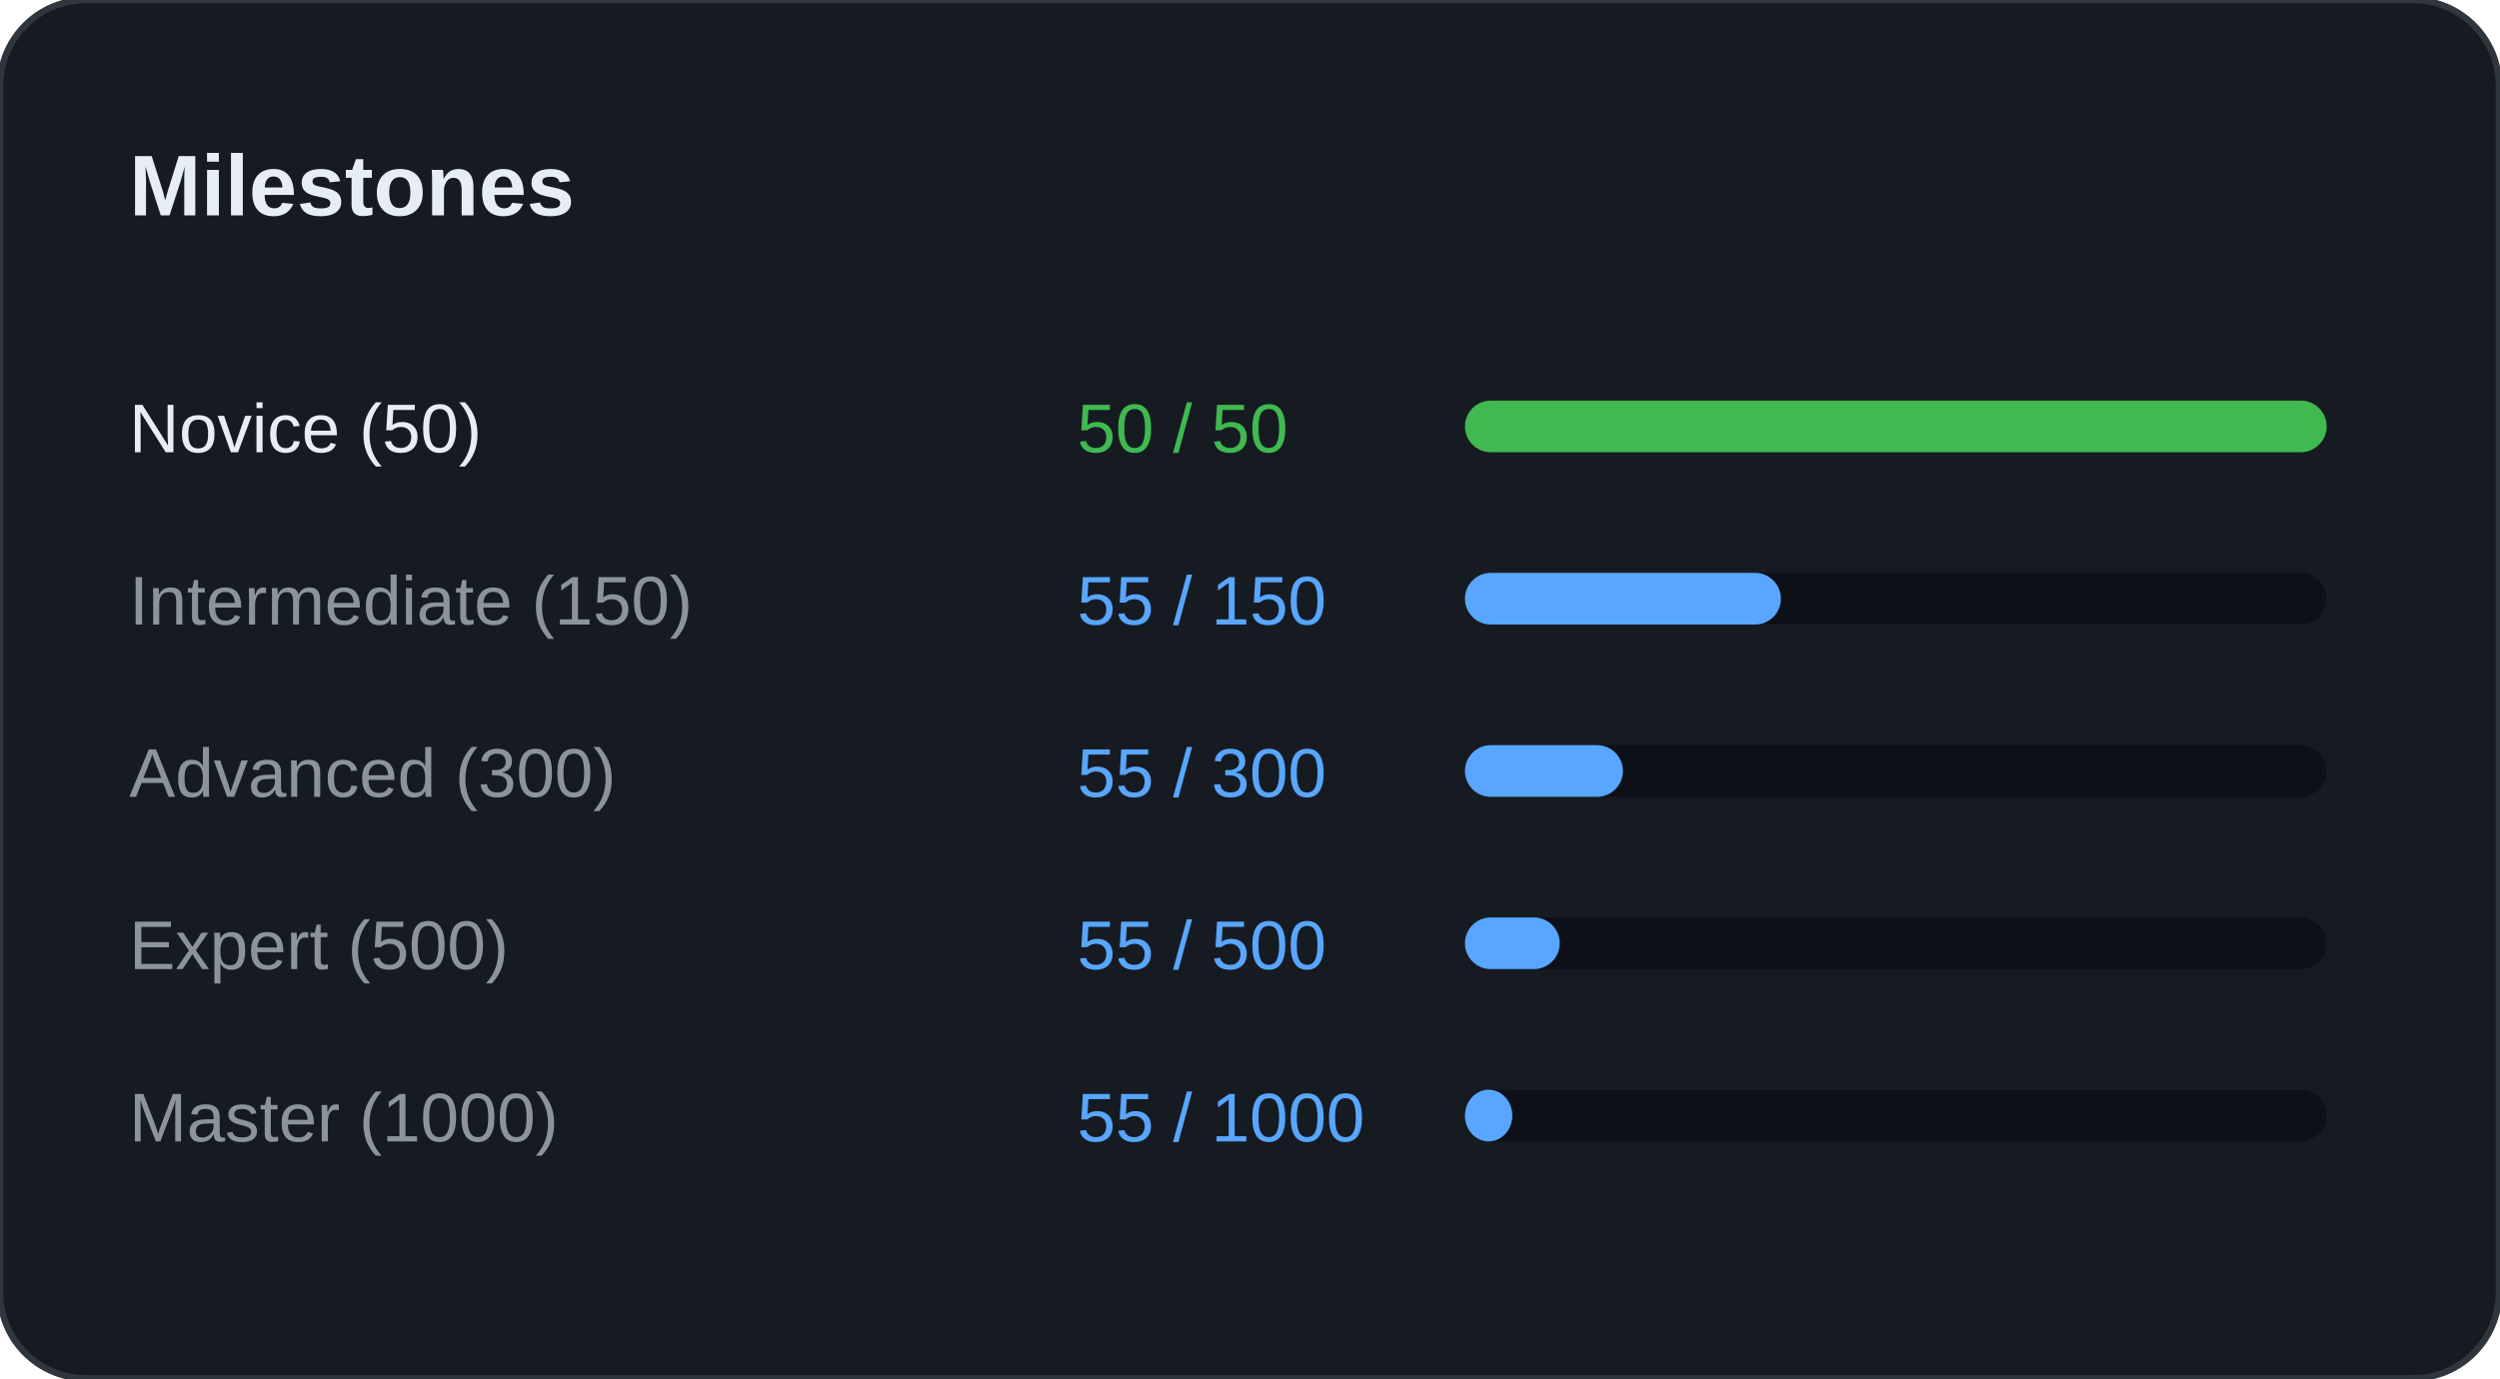
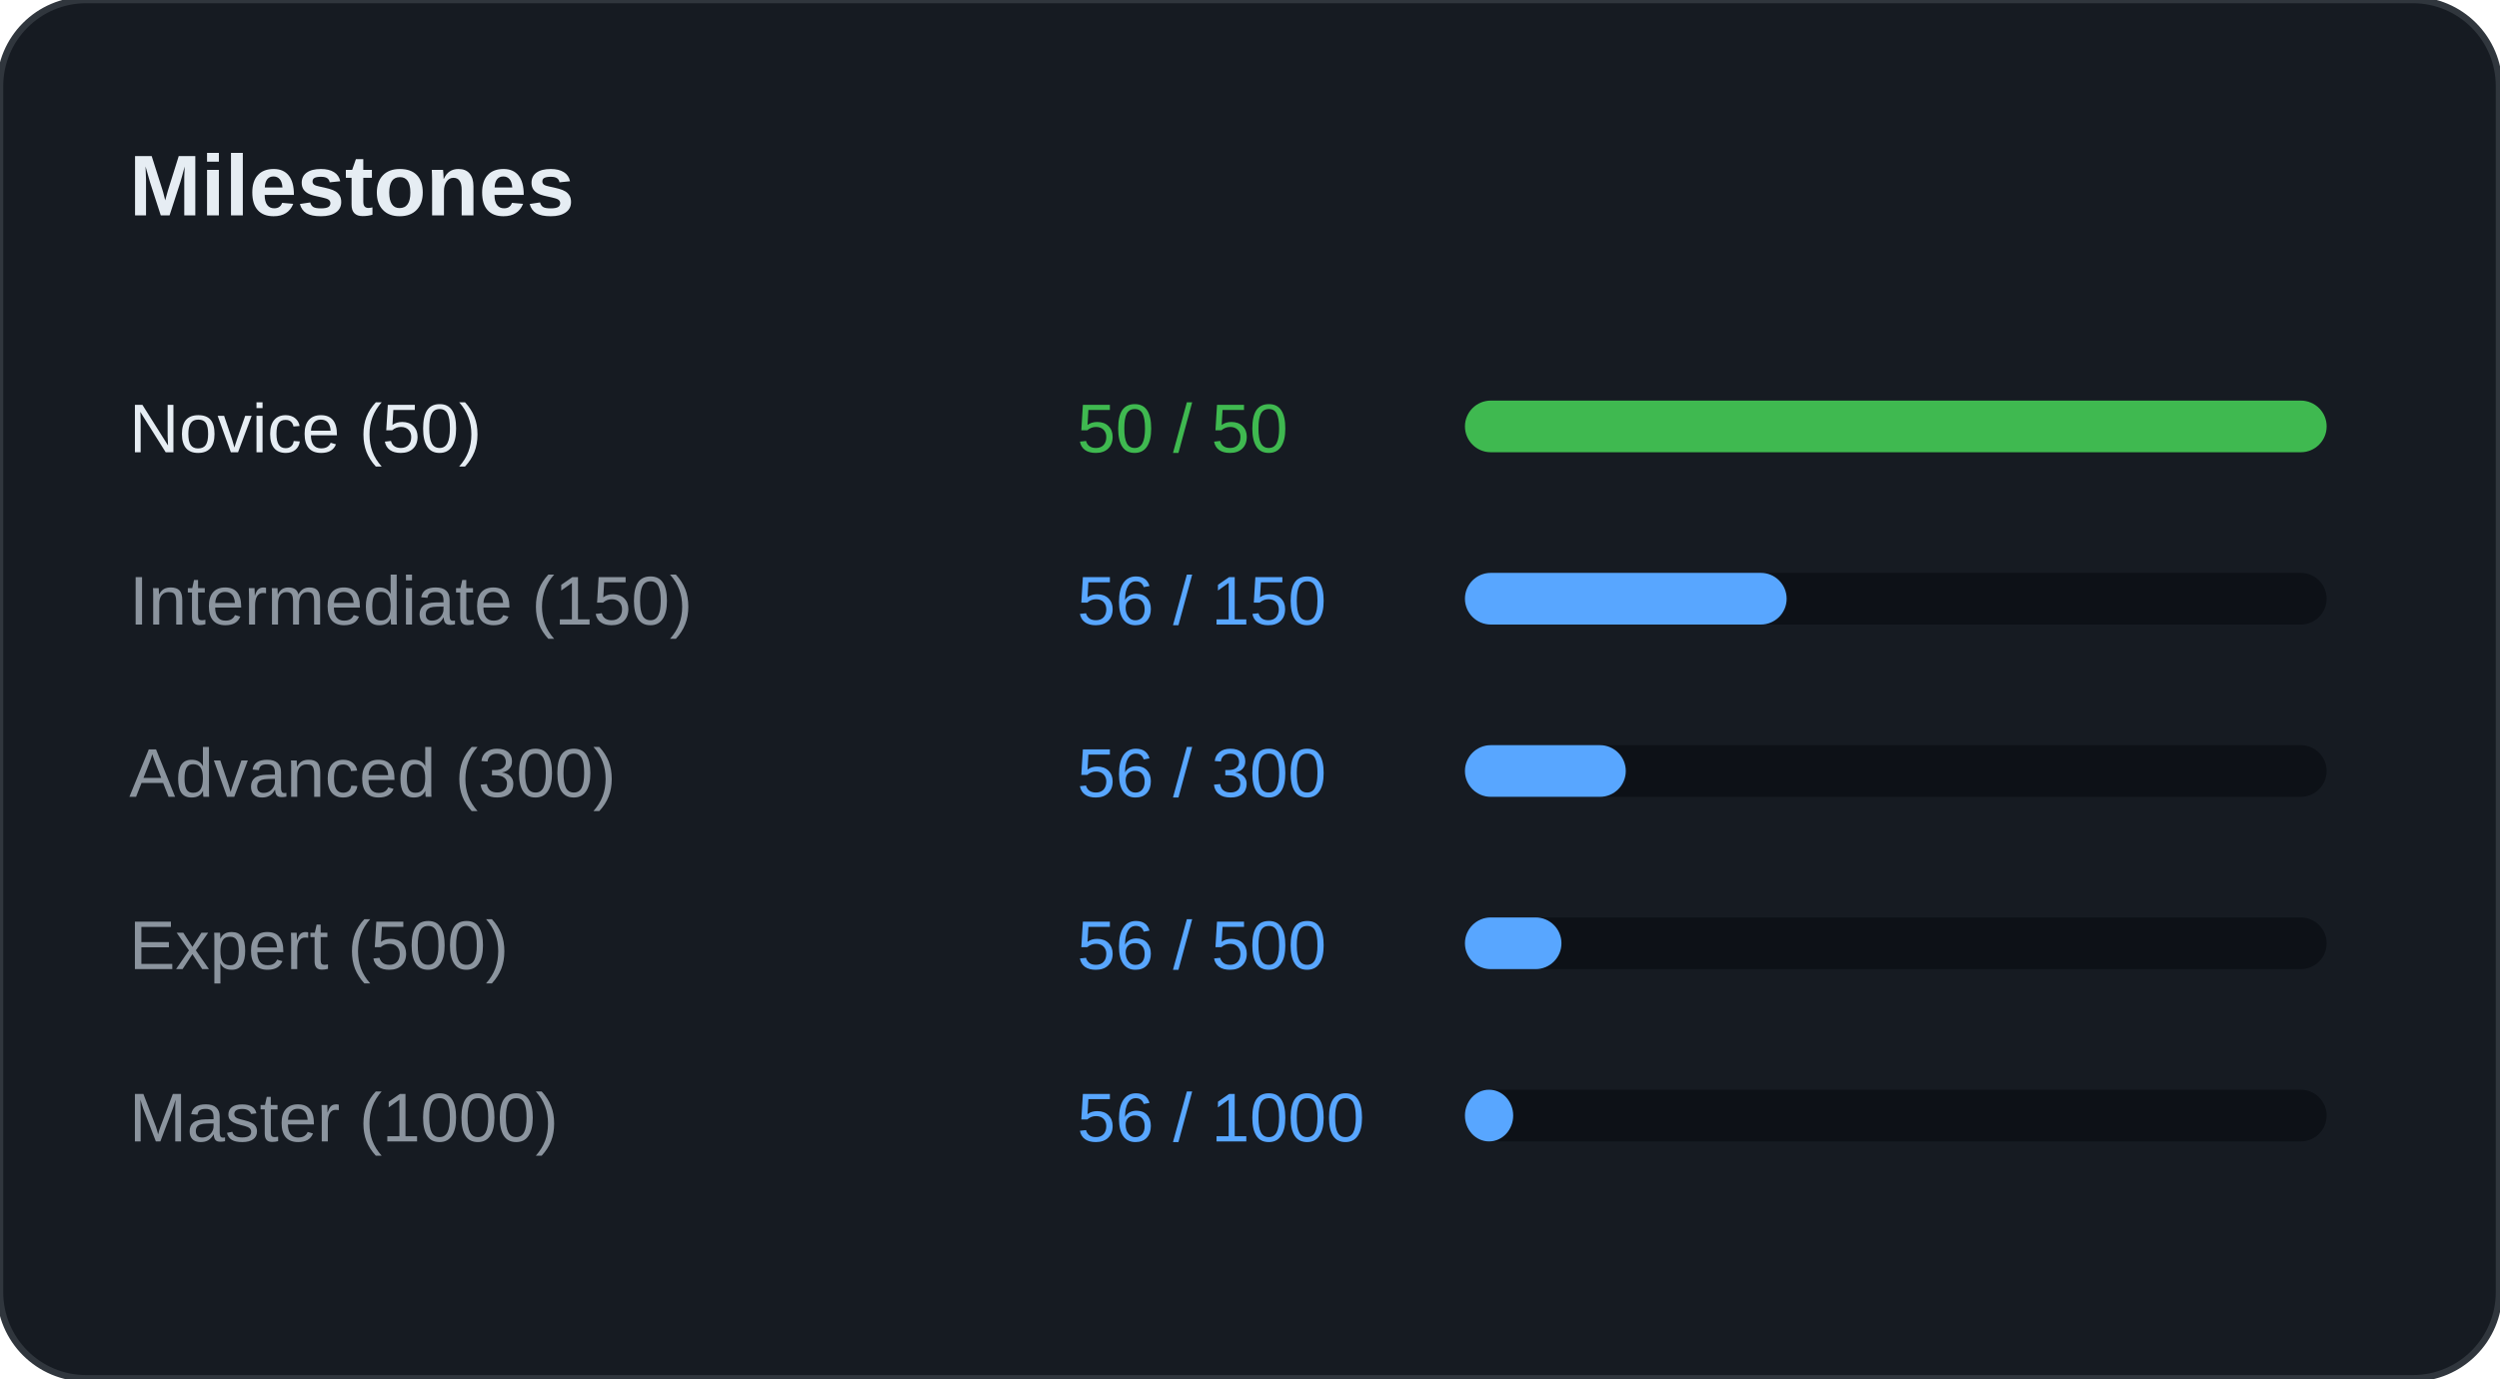
<svg xmlns="http://www.w3.org/2000/svg" width="100%" viewBox="0 0 580 320" preserveAspectRatio="xMidYMid meet">
  <rect width="580" height="320" rx="20" fill="#161B22" stroke="#30363D" stroke-width="1.5" />
  <text x="30" y="50" font-family="Segoe UI, Arial, sans-serif" font-size="20" font-weight="bold" fill="#E6EDF3">Milestones</text>
  <text x="30" y="105" font-family="Segoe UI, Arial, sans-serif" font-size="16" fill="#E6EDF3">Novice (50)</text>
  <text x="250" y="105" font-family="Segoe UI, Arial, sans-serif" font-size="16" fill="#3FB950">50 / 50</text>
  <rect x="340" y="93" width="200" height="12" rx="6" fill="#0D1117" />
  <rect x="340" y="93" width="200" height="12" rx="6" fill="#3FB950" />
  <text x="30" y="145" font-family="Segoe UI, Arial, sans-serif" font-size="16" fill="#8B949E">Intermediate (150)</text>
-   <text x="250" y="145" font-family="Segoe UI, Arial, sans-serif" font-size="16" fill="#58A6FF">55 / 150</text>
+   <text x="250" y="145" font-family="Segoe UI, Arial, sans-serif" font-size="16" fill="#58A6FF">56 / 150</text>
  <rect x="340" y="133" width="200" height="12" rx="6" fill="#0D1117" />
-   <rect x="340" y="133" width="73.333" height="12" rx="6" fill="#58A6FF" />
+   <rect x="340" y="133" width="74.667" height="12" rx="6" fill="#58A6FF" />
  <text x="30" y="185" font-family="Segoe UI, Arial, sans-serif" font-size="16" fill="#8B949E">Advanced (300)</text>
-   <text x="250" y="185" font-family="Segoe UI, Arial, sans-serif" font-size="16" fill="#58A6FF">55 / 300</text>
+   <text x="250" y="185" font-family="Segoe UI, Arial, sans-serif" font-size="16" fill="#58A6FF">56 / 300</text>
  <rect x="340" y="173" width="200" height="12" rx="6" fill="#0D1117" />
-   <rect x="340" y="173" width="36.667" height="12" rx="6" fill="#58A6FF" />
+   <rect x="340" y="173" width="37.333" height="12" rx="6" fill="#58A6FF" />
  <text x="30" y="225" font-family="Segoe UI, Arial, sans-serif" font-size="16" fill="#8B949E">Expert (500)</text>
-   <text x="250" y="225" font-family="Segoe UI, Arial, sans-serif" font-size="16" fill="#58A6FF">55 / 500</text>
+   <text x="250" y="225" font-family="Segoe UI, Arial, sans-serif" font-size="16" fill="#58A6FF">56 / 500</text>
  <rect x="340" y="213" width="200" height="12" rx="6" fill="#0D1117" />
-   <rect x="340" y="213" width="22" height="12" rx="6" fill="#58A6FF" />
+   <rect x="340" y="213" width="22.4" height="12" rx="6" fill="#58A6FF" />
  <text x="30" y="265" font-family="Segoe UI, Arial, sans-serif" font-size="16" fill="#8B949E">Master (1000)</text>
-   <text x="250" y="265" font-family="Segoe UI, Arial, sans-serif" font-size="16" fill="#58A6FF">55 / 1000</text>
+   <text x="250" y="265" font-family="Segoe UI, Arial, sans-serif" font-size="16" fill="#58A6FF">56 / 1000</text>
  <rect x="340" y="253" width="200" height="12" rx="6" fill="#0D1117" />
-   <rect x="340" y="253" width="11" height="12" rx="6" fill="#58A6FF" />
+   <rect x="340" y="253" width="11.2" height="12" rx="6" fill="#58A6FF" />
</svg>
